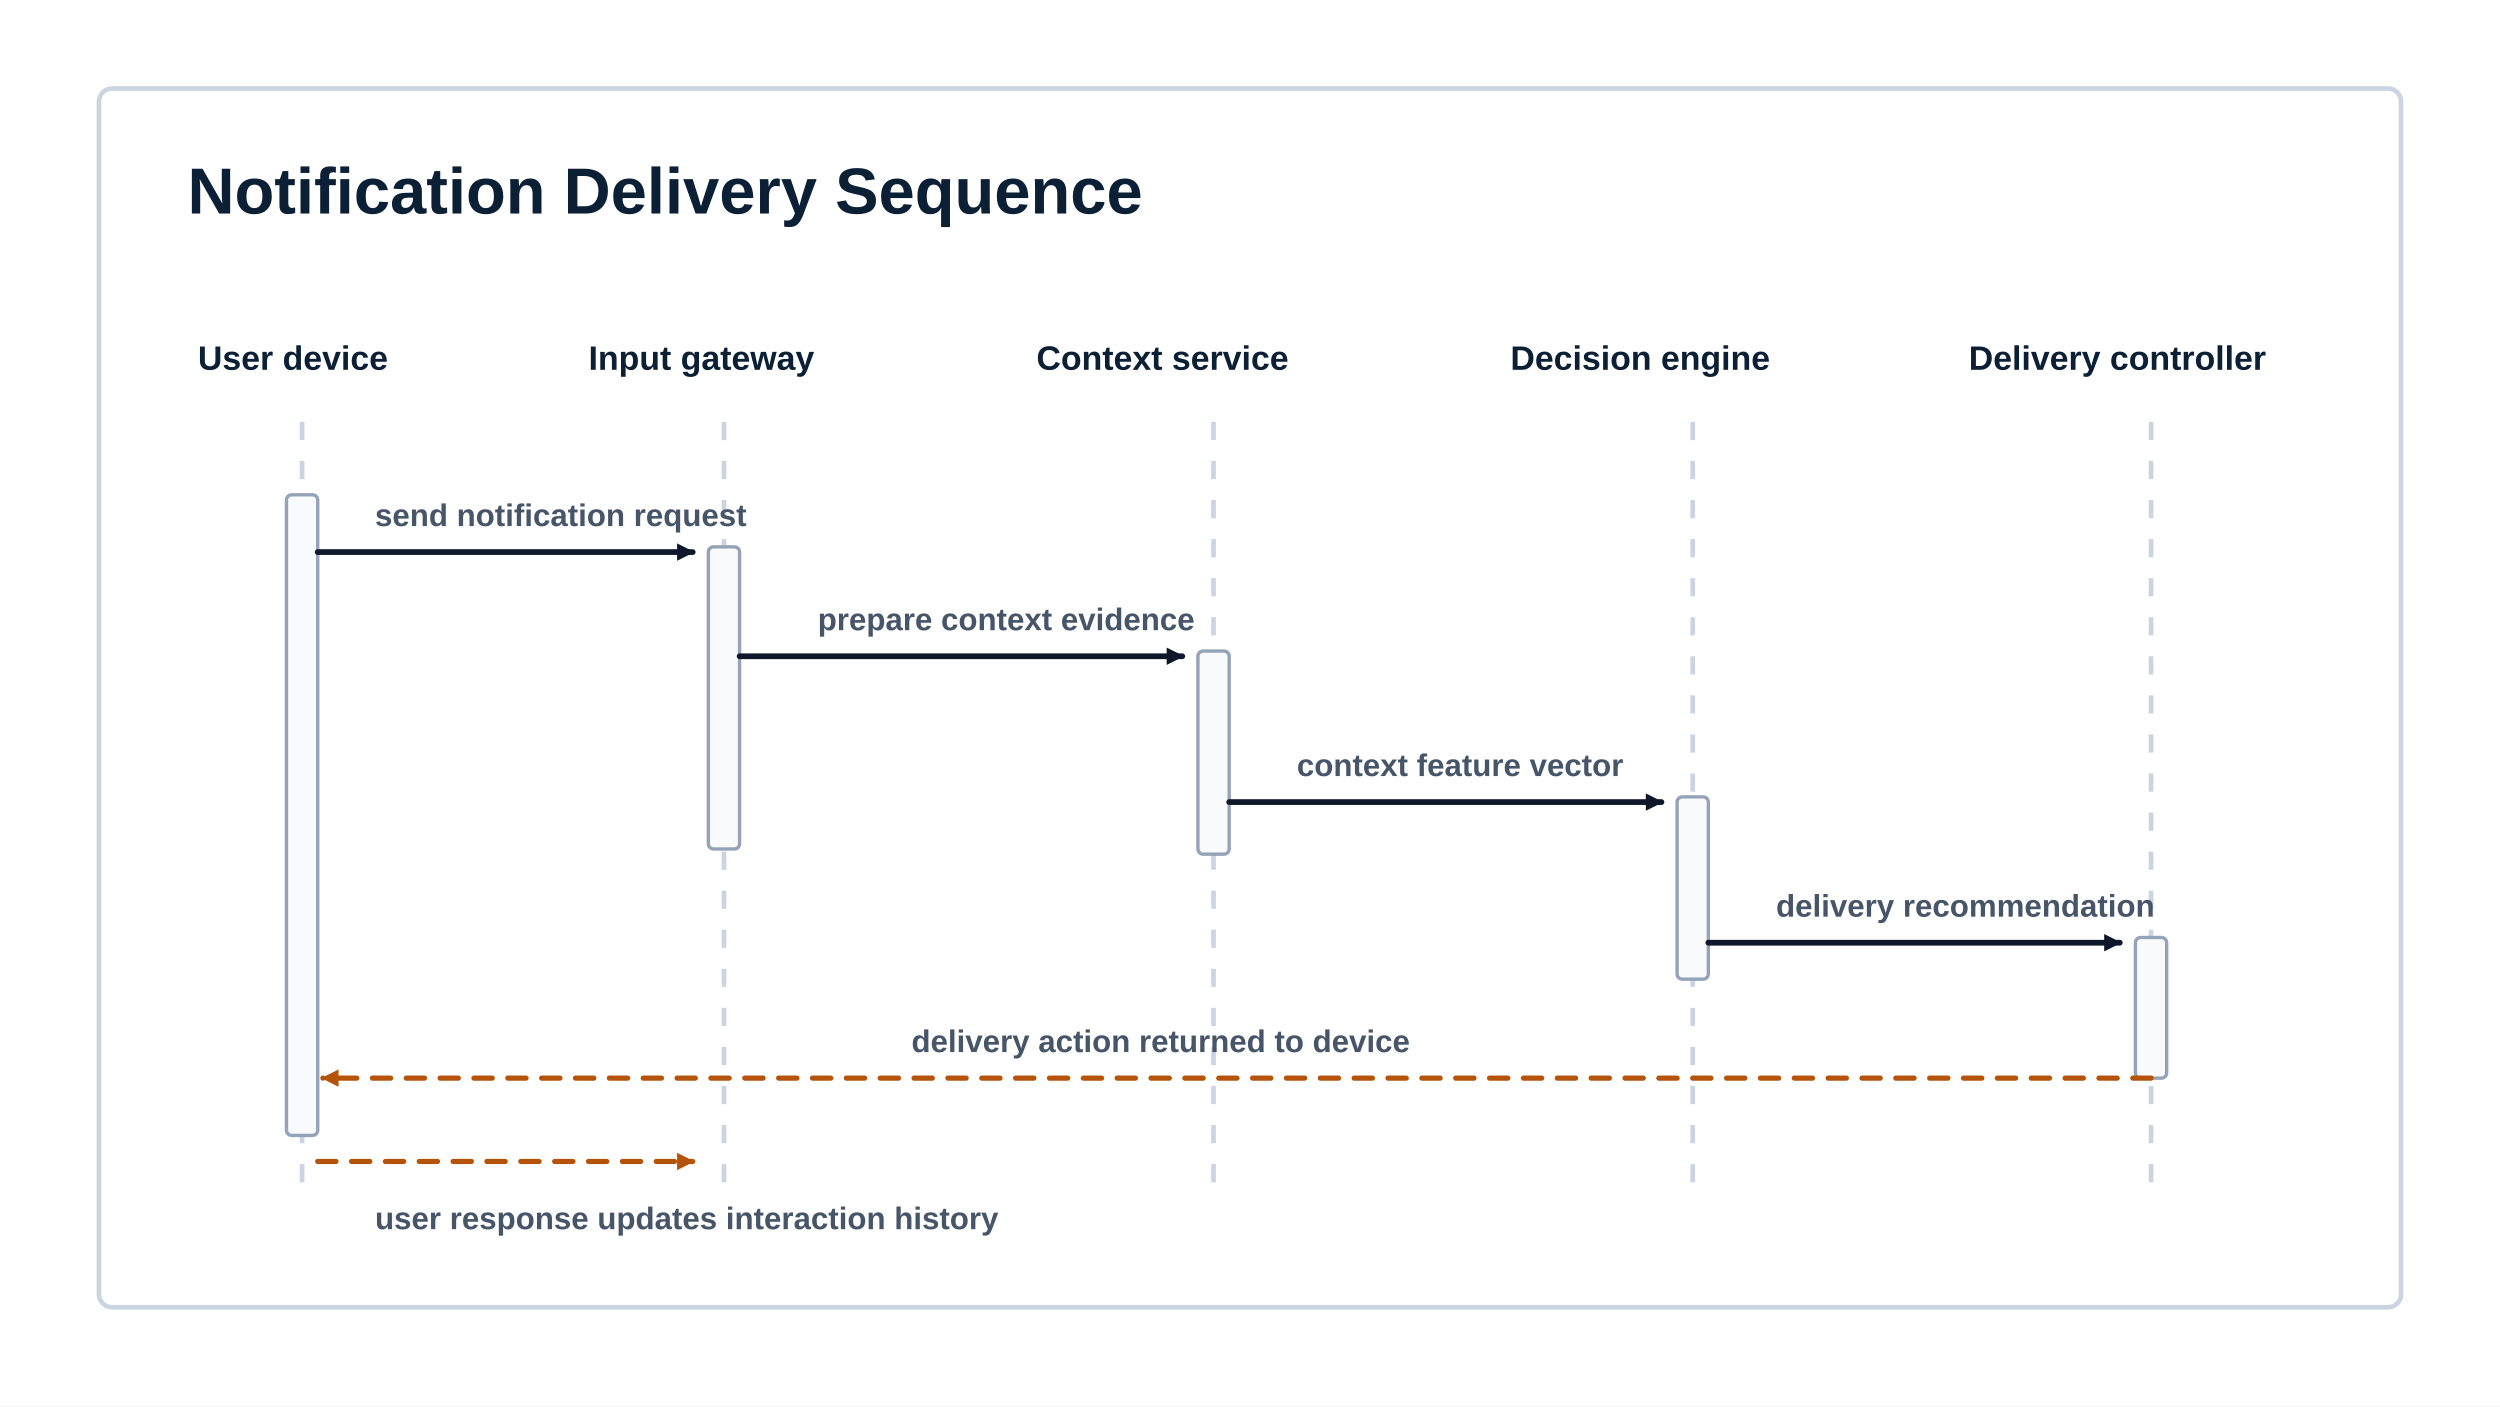
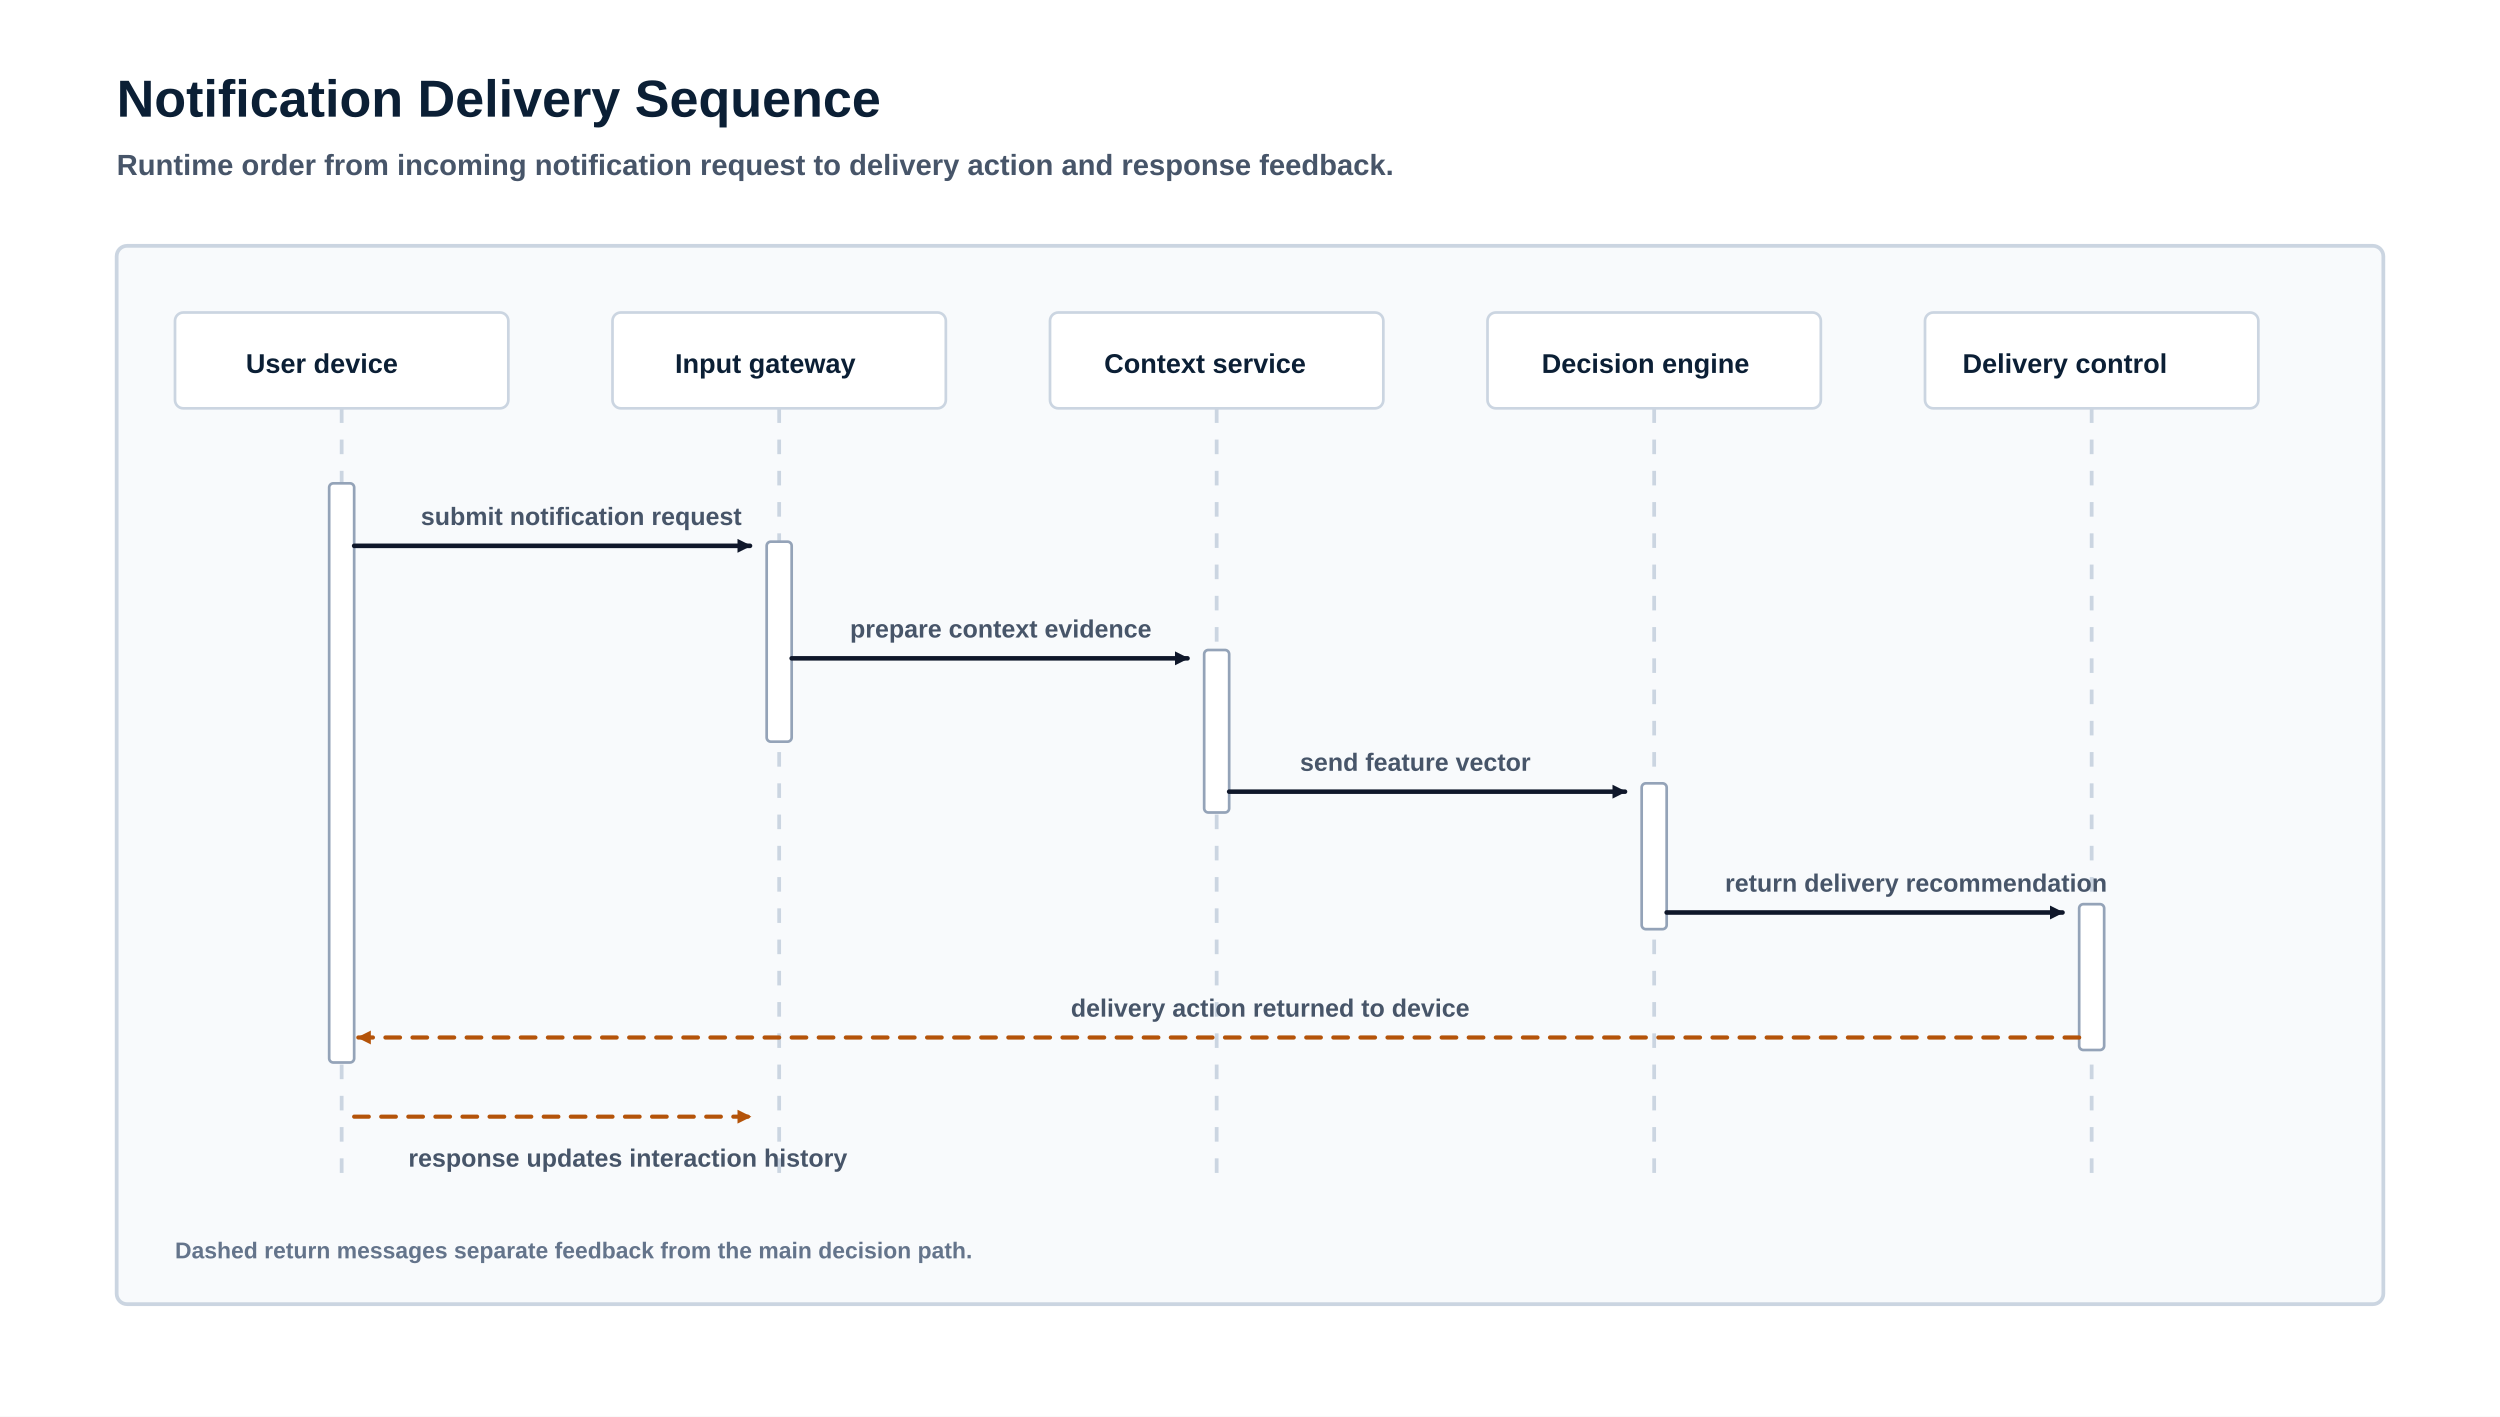
- <svg xmlns="http://www.w3.org/2000/svg" width="960" height="540" viewBox="0 0 960 540" role="img" aria-labelledby="title desc">
+ <svg xmlns="http://www.w3.org/2000/svg" width="1200" height="680" viewBox="0 0 1200 680" role="img" aria-labelledby="title desc">
  <defs>
    <marker id="arrow" viewBox="0 0 12 12" refX="10" refY="6" markerWidth="8" markerHeight="8" orient="auto" markerUnits="userSpaceOnUse">
      <path d="M1 1L11 6L1 11Z" fill="#0f172a" />
    </marker>
    <marker id="return-arrow" viewBox="0 0 12 12" refX="10" refY="6" markerWidth="8" markerHeight="8" orient="auto" markerUnits="userSpaceOnUse">
      <path d="M1 1L11 6L1 11Z" fill="#b45309" />
    </marker>
    <style>
-       .title { font-family: Arial, Helvetica, sans-serif; font-size: 25px; font-weight: 700; fill: #0b1f35; }
-       .head { font-family: Arial, Helvetica, sans-serif; font-size: 13px; font-weight: 700; fill: #0b1f35; }
-       .msg-label { font-family: Arial, Helvetica, sans-serif; font-size: 12px; font-weight: 600; fill: #475569; }
-       .panel { fill: #ffffff; stroke: #cbd5e1; stroke-width: 1.8; }
-       .life { stroke: #cbd5e1; stroke-width: 1.8; stroke-dasharray: 7 8; }
-       .activation { fill: #f8fafc; stroke: #94a3b8; stroke-width: 1.3; }
-       .msg { stroke: #0f172a; stroke-width: 2.2; fill: none; stroke-linecap: round; marker-end: url(#arrow); }
-       .return { stroke: #b45309; stroke-width: 2; fill: none; stroke-linecap: round; stroke-dasharray: 7 6; marker-end: url(#return-arrow); }
+       .title{font-family:Arial,Helvetica,sans-serif;font-size:25px;font-weight:700;fill:#0b1f35}.subtitle{font-family:Arial,Helvetica,sans-serif;font-size:14px;font-weight:600;fill:#475569}.head{font-family:Arial,Helvetica,sans-serif;font-size:13px;font-weight:700;fill:#0b1f35}.msg-label{font-family:Arial,Helvetica,sans-serif;font-size:12px;font-weight:600;fill:#475569}.small{font-family:Arial,Helvetica,sans-serif;font-size:11px;font-weight:700;fill:#64748b}.panel{fill:#f8fafc;stroke:#cbd5e1;stroke-width:1.8}.lane{fill:#fff;stroke:#cbd5e1;stroke-width:1.3}.life{stroke:#cbd5e1;stroke-width:1.8;stroke-dasharray:7 8}.activation{fill:#ffffff;stroke:#94a3b8;stroke-width:1.3}.msg{stroke:#0f172a;stroke-width:2.2;fill:none;stroke-linecap:round;marker-end:url(#arrow)}.return{stroke:#b45309;stroke-width:2;fill:none;stroke-linecap:round;stroke-dasharray:7 6;marker-end:url(#return-arrow)}
    </style>
  </defs>
-   <rect width="960" height="540" fill="#ffffff" />
-   <rect x="38" y="34" width="884" height="468" rx="5" class="panel" />
-   <text x="72" y="82" class="title">Notification Delivery Sequence</text>
-   <text x="76" y="142" class="head">User device</text>
-   <text x="226" y="142" class="head">Input gateway</text>
-   <text x="398" y="142" class="head">Context service</text>
-   <text x="580" y="142" class="head">Decision engine</text>
-   <text x="756" y="142" class="head">Delivery controller</text>
-   <path d="M116 162V454" class="life" />
-   <path d="M278 162V454" class="life" />
-   <path d="M466 162V454" class="life" />
-   <path d="M650 162V454" class="life" />
-   <path d="M826 162V454" class="life" />
-   <rect x="110" y="190" width="12" height="246" rx="2" class="activation" />
-   <rect x="272" y="210" width="12" height="116" rx="2" class="activation" />
-   <rect x="460" y="250" width="12" height="78" rx="2" class="activation" />
-   <rect x="644" y="306" width="12" height="70" rx="2" class="activation" />
-   <rect x="820" y="360" width="12" height="54" rx="2" class="activation" />
-   <path d="M122 212H266" class="msg" />
-   <text x="144" y="202" class="msg-label">send notification request</text>
-   <path d="M284 252H454" class="msg" />
-   <text x="314" y="242" class="msg-label">prepare context evidence</text>
-   <path d="M472 308H638" class="msg" />
-   <text x="498" y="298" class="msg-label">context feature vector</text>
-   <path d="M656 362H814" class="msg" />
-   <text x="682" y="352" class="msg-label">delivery recommendation</text>
-   <path d="M826 414H124" class="return" />
-   <text x="350" y="404" class="msg-label">delivery action returned to device</text>
-   <path d="M122 446H266" class="return" />
-   <text x="144" y="472" class="msg-label">user response updates interaction history</text>
+   <rect width="1200" height="680" fill="#ffffff" />
+   <text x="56" y="56" class="title">Notification Delivery Sequence</text>
+   <text x="56" y="84" class="subtitle">Runtime order from incoming notification request to delivery action and response feedback.</text>
+   <rect x="56" y="118" width="1088" height="508" rx="5" class="panel" />
+   <g transform="translate(84 150)">
+     <rect class="lane" x="0" y="0" width="160" height="46" rx="4" />
+     <text class="head" x="34" y="29">User device</text>
+     <rect class="lane" x="210" y="0" width="160" height="46" rx="4" />
+     <text class="head" x="240" y="29">Input gateway</text>
+     <rect class="lane" x="420" y="0" width="160" height="46" rx="4" />
+     <text class="head" x="446" y="29">Context service</text>
+     <rect class="lane" x="630" y="0" width="160" height="46" rx="4" />
+     <text class="head" x="656" y="29">Decision engine</text>
+     <rect class="lane" x="840" y="0" width="160" height="46" rx="4" />
+     <text class="head" x="858" y="29">Delivery control</text>
+     <path d="M80 46V414" class="life" />
+     <path d="M290 46V414" class="life" />
+     <path d="M500 46V414" class="life" />
+     <path d="M710 46V414" class="life" />
+     <path d="M920 46V414" class="life" />
+     <rect x="74" y="82" width="12" height="278" rx="2" class="activation" />
+     <rect x="284" y="110" width="12" height="96" rx="2" class="activation" />
+     <rect x="494" y="162" width="12" height="78" rx="2" class="activation" />
+     <rect x="704" y="226" width="12" height="70" rx="2" class="activation" />
+     <rect x="914" y="284" width="12" height="70" rx="2" class="activation" />
+     <path d="M86 112H276" class="msg" />
+     <text class="msg-label" x="118" y="102">submit notification request</text>
+     <path d="M296 166H486" class="msg" />
+     <text class="msg-label" x="324" y="156">prepare context evidence</text>
+     <path d="M506 230H696" class="msg" />
+     <text class="msg-label" x="540" y="220">send feature vector</text>
+     <path d="M716 288H906" class="msg" />
+     <text class="msg-label" x="744" y="278">return delivery recommendation</text>
+     <path d="M914 348H88" class="return" />
+     <text class="msg-label" x="430" y="338">delivery action returned to device</text>
+     <path d="M86 386H276" class="return" />
+     <text class="msg-label" x="112" y="410">response updates interaction history</text>
+   </g>
+   <text x="84" y="604" class="small">Dashed return messages separate feedback from the main decision path.</text>
</svg>
